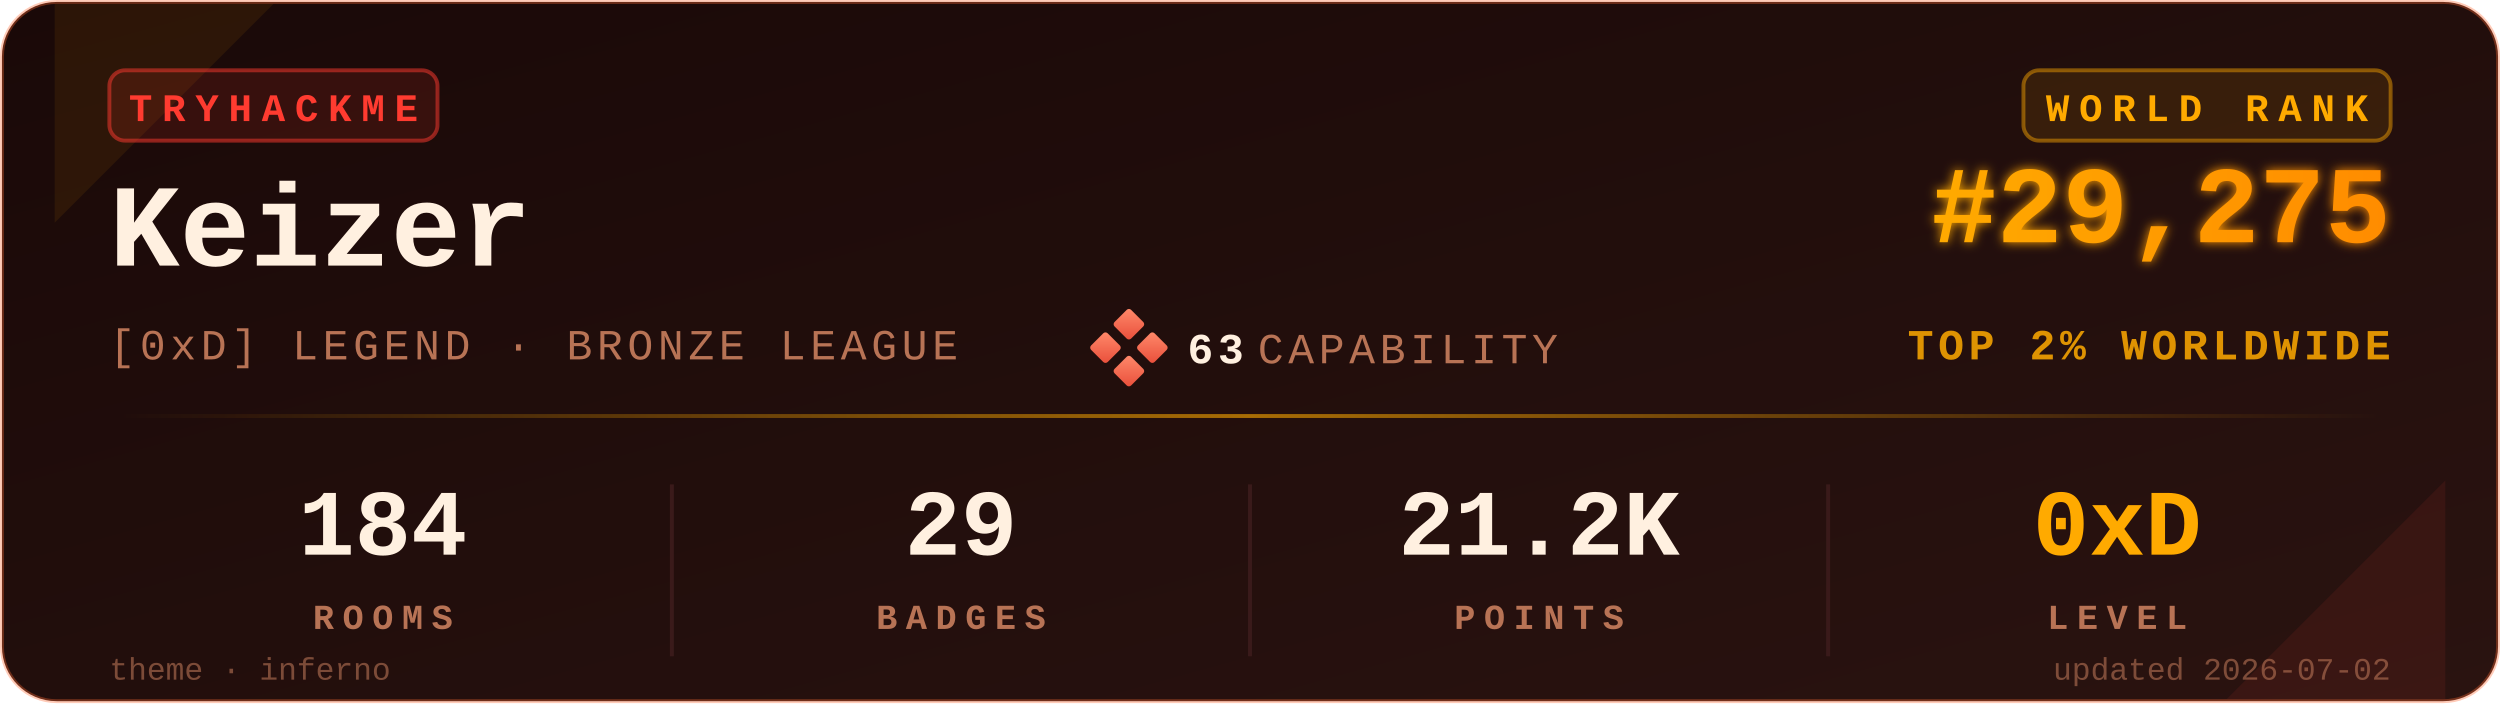
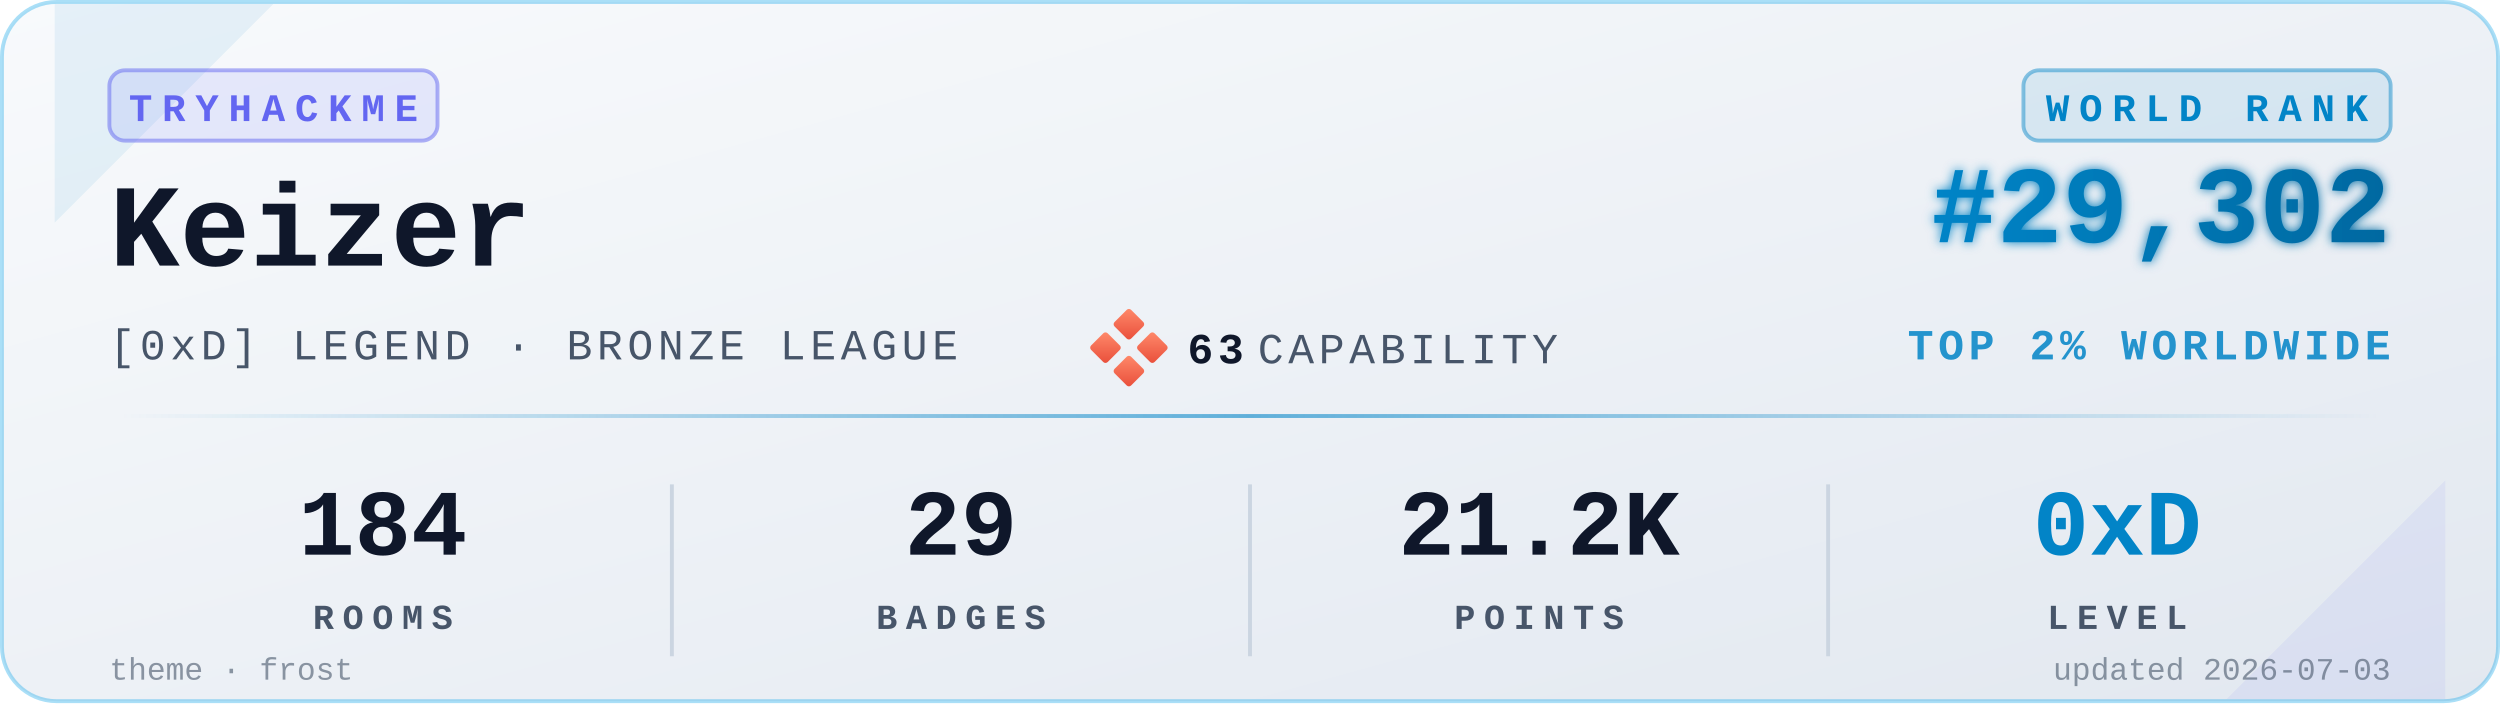
<svg xmlns="http://www.w3.org/2000/svg" viewBox="0 0 640 180" width="640" height="180" role="img" aria-label="TryHackMe stats for Keizer">
  <defs>
    <linearGradient id="bgGrad" x1="0" y1="0" x2="1" y2="1">
-       <stop offset="0%" stop-color="#1a0908" />
-       <stop offset="100%" stop-color="#2a1310" />
+       <stop offset="0%" stop-color="#f8fafc" />
+       <stop offset="100%" stop-color="#e2e8f0" />
    </linearGradient>
    <linearGradient id="rankGrad" x1="0" y1="0" x2="1" y2="0">
-       <stop offset="0%" stop-color="#FFAA00" />
-       <stop offset="100%" stop-color="#FF8C00" />
+       <stop offset="0%" stop-color="#0284C7" />
+       <stop offset="100%" stop-color="#0369A1" />
    </linearGradient>
    <linearGradient id="accentGrad" x1="0" y1="0" x2="1" y2="0">
-       <stop offset="0%" stop-color="#FFAA00" stop-opacity="0" />
-       <stop offset="50%" stop-color="#FFAA00" stop-opacity="0.6" />
-       <stop offset="100%" stop-color="#FFAA00" stop-opacity="0" />
+       <stop offset="0%" stop-color="#0284C7" stop-opacity="0" />
+       <stop offset="50%" stop-color="#0284C7" stop-opacity="0.6" />
+       <stop offset="100%" stop-color="#0284C7" stop-opacity="0" />
    </linearGradient>
    <linearGradient id="capGrad" x1="0" y1="0" x2="1" y2="1">
      <stop offset="0%" stop-color="#ff8a6b" />
      <stop offset="100%" stop-color="#e94e3a" />
    </linearGradient>
    <filter id="glow" x="-20%" y="-20%" width="140%" height="140%">
      <feGaussianBlur stdDeviation="1.4" result="b" />
      <feMerge>
        <feMergeNode in="b" />
        <feMergeNode in="SourceGraphic" />
      </feMerge>
    </filter>
  </defs>
-   <rect x="0.5" y="0.5" width="639" height="179" rx="14" ry="14" fill="url(#bgGrad)" stroke="#FF6B35" stroke-opacity="0.35" stroke-width="1" />
-   <path d="M 14,1 L 70,1 L 14,57 Z" fill="#FFAA00" opacity="0.08" />
-   <path d="M 626,179 L 570,179 L 626,123 Z" fill="#FF3B30" opacity="0.08" />
+   <rect x="0.5" y="0.5" width="639" height="179" rx="14" ry="14" fill="url(#bgGrad)" stroke="#0EA5E9" stroke-opacity="0.35" stroke-width="1" />
+   <path d="M 14,1 L 70,1 L 14,57 Z" fill="#0284C7" opacity="0.08" />
+   <path d="M 626,179 L 570,179 L 626,123 Z" fill="#6366F1" opacity="0.08" />
  <g transform="translate(28,18)">
-     <rect x="0" y="0" width="84" height="18" rx="4" ry="4" fill="#FF3B30" fill-opacity="0.12" stroke="#FF3B30" stroke-opacity="0.5" />
-     <text x="42" y="13" fill="#FF3B30" font-family="ui-monospace,'SF Mono','Menlo','Cascadia Code','Consolas','Liberation Mono',monospace" font-size="10" font-weight="700" letter-spacing="2.5" text-anchor="middle">TRYHACKME</text>
+     <rect x="0" y="0" width="84" height="18" rx="4" ry="4" fill="#6366F1" fill-opacity="0.12" stroke="#6366F1" stroke-opacity="0.5" />
+     <text x="42" y="13" fill="#6366F1" font-family="ui-monospace,'SF Mono','Menlo','Cascadia Code','Consolas','Liberation Mono',monospace" font-size="10" font-weight="700" letter-spacing="2.5" text-anchor="middle">TRYHACKME</text>
  </g>
-   <text x="28" y="68" fill="#FFF0E0" font-family="ui-monospace,'SF Mono','Menlo','Cascadia Code','Consolas','Liberation Mono',monospace" font-size="30" font-weight="700">Keizer</text>
-   <text x="28" y="92" fill="#B87355" font-family="ui-monospace,'SF Mono','Menlo','Cascadia Code','Consolas','Liberation Mono',monospace" font-size="11" font-weight="500" letter-spacing="1.2">[0xD] LEGEND · BRONZE LEAGUE</text>
+   <text x="28" y="68" fill="#0f172a" font-family="ui-monospace,'SF Mono','Menlo','Cascadia Code','Consolas','Liberation Mono',monospace" font-size="30" font-weight="700">Keizer</text>
+   <text x="28" y="92" fill="#475569" font-family="ui-monospace,'SF Mono','Menlo','Cascadia Code','Consolas','Liberation Mono',monospace" font-size="11" font-weight="500" letter-spacing="1.2">[0xD] LEGEND · BRONZE LEAGUE</text>
  <g transform="translate(280,80)">
    <rect x="6" y="0" width="6" height="6" rx="0.8" fill="url(#capGrad)" transform="rotate(45 9 3)" />
    <rect x="0" y="6" width="6" height="6" rx="0.8" fill="url(#capGrad)" transform="rotate(45 3 9)" />
    <rect x="12" y="6" width="6" height="6" rx="0.8" fill="url(#capGrad)" transform="rotate(45 15 9)" />
    <rect x="6" y="12" width="6" height="6" rx="0.8" fill="url(#capGrad)" transform="rotate(45 9 15)" />
-     <text x="24" y="13" fill="#FFF0E0" font-family="ui-monospace,'SF Mono','Menlo','Cascadia Code','Consolas','Liberation Mono',monospace" font-size="11" font-weight="700" letter-spacing="1.2">63</text>
-     <text x="42" y="13" fill="#B87355" font-family="ui-monospace,'SF Mono','Menlo','Cascadia Code','Consolas','Liberation Mono',monospace" font-size="11" font-weight="500" letter-spacing="1.2">CAPABILITY</text>
+     <text x="24" y="13" fill="#0f172a" font-family="ui-monospace,'SF Mono','Menlo','Cascadia Code','Consolas','Liberation Mono',monospace" font-size="11" font-weight="700" letter-spacing="1.2">63</text>
+     <text x="42" y="13" fill="#475569" font-family="ui-monospace,'SF Mono','Menlo','Cascadia Code','Consolas','Liberation Mono',monospace" font-size="11" font-weight="500" letter-spacing="1.2">CAPABILITY</text>
  </g>
  <g transform="translate(612,18)">
-     <rect x="-94" y="0" width="94" height="18" rx="4" ry="4" fill="#FFAA00" fill-opacity="0.10" stroke="#FFAA00" stroke-opacity="0.45" />
-     <text x="-47" y="13" fill="#FFAA00" font-family="ui-monospace,'SF Mono','Menlo','Cascadia Code','Consolas','Liberation Mono',monospace" font-size="10" font-weight="700" letter-spacing="2.5" text-anchor="middle">WORLD RANK</text>
+     <rect x="-94" y="0" width="94" height="18" rx="4" ry="4" fill="#0284C7" fill-opacity="0.10" stroke="#0284C7" stroke-opacity="0.45" />
+     <text x="-47" y="13" fill="#0284C7" font-family="ui-monospace,'SF Mono','Menlo','Cascadia Code','Consolas','Liberation Mono',monospace" font-size="10" font-weight="700" letter-spacing="2.5" text-anchor="middle">WORLD RANK</text>
  </g>
-   <text x="612" y="62" fill="url(#rankGrad)" font-family="ui-monospace,'SF Mono','Menlo','Cascadia Code','Consolas','Liberation Mono',monospace" font-size="28" font-weight="700" text-anchor="end" filter="url(#glow)">#29,275</text>
-   <text x="612" y="92" fill="#FFAA00" fill-opacity="0.85" font-family="ui-monospace,'SF Mono','Menlo','Cascadia Code','Consolas','Liberation Mono',monospace" font-size="11" font-weight="600" letter-spacing="1.2" text-anchor="end">TOP 2% WORLDWIDE</text>
+   <text x="612" y="62" fill="url(#rankGrad)" font-family="ui-monospace,'SF Mono','Menlo','Cascadia Code','Consolas','Liberation Mono',monospace" font-size="28" font-weight="700" text-anchor="end" filter="url(#glow)">#29,302</text>
+   <text x="612" y="92" fill="#0284C7" fill-opacity="0.85" font-family="ui-monospace,'SF Mono','Menlo','Cascadia Code','Consolas','Liberation Mono',monospace" font-size="11" font-weight="600" letter-spacing="1.2" text-anchor="end">TOP 2% WORLDWIDE</text>
  <rect x="28" y="106" width="584" height="1" fill="url(#accentGrad)" />
  <g font-family="ui-monospace,'SF Mono','Menlo','Cascadia Code','Consolas','Liberation Mono',monospace" text-anchor="middle">
-     <text x="98" y="142" fill="#FFF0E0" font-size="24" font-weight="700">184</text>
-     <text x="98" y="161" fill="#B87355" font-size="9" font-weight="600" letter-spacing="2.2">ROOMS</text>
-     <text x="246" y="142" fill="#FFF0E0" font-size="24" font-weight="700">29</text>
-     <text x="246" y="161" fill="#B87355" font-size="9" font-weight="600" letter-spacing="2.2">BADGES</text>
-     <text x="394" y="142" fill="#FFF0E0" font-size="24" font-weight="700">21.2K</text>
-     <text x="394" y="161" fill="#B87355" font-size="9" font-weight="600" letter-spacing="2.2">POINTS</text>
-     <text x="542" y="142" fill="#FFAA00" font-size="24" font-weight="700">0xD</text>
-     <text x="542" y="161" fill="#B87355" font-size="9" font-weight="600" letter-spacing="2.2">LEVEL</text>
+     <text x="98" y="142" fill="#0f172a" font-size="24" font-weight="700">184</text>
+     <text x="98" y="161" fill="#475569" font-size="9" font-weight="600" letter-spacing="2.2">ROOMS</text>
+     <text x="246" y="142" fill="#0f172a" font-size="24" font-weight="700">29</text>
+     <text x="246" y="161" fill="#475569" font-size="9" font-weight="600" letter-spacing="2.2">BADGES</text>
+     <text x="394" y="142" fill="#0f172a" font-size="24" font-weight="700">21.2K</text>
+     <text x="394" y="161" fill="#475569" font-size="9" font-weight="600" letter-spacing="2.2">POINTS</text>
+     <text x="542" y="142" fill="#0284C7" font-size="24" font-weight="700">0xD</text>
+     <text x="542" y="161" fill="#475569" font-size="9" font-weight="600" letter-spacing="2.2">LEVEL</text>
  </g>
-   <line x1="172" y1="124" x2="172" y2="168" stroke="#3a1a1a" stroke-width="1" />
-   <line x1="320" y1="124" x2="320" y2="168" stroke="#3a1a1a" stroke-width="1" />
-   <line x1="468" y1="124" x2="468" y2="168" stroke="#3a1a1a" stroke-width="1" />
-   <text x="28" y="174" fill="#B87355" fill-opacity="0.6" font-family="ui-monospace,'SF Mono','Menlo','Cascadia Code','Consolas','Liberation Mono',monospace" font-size="8" font-weight="500">theme · inferno</text>
-   <text x="612" y="174" fill="#B87355" fill-opacity="0.6" font-family="ui-monospace,'SF Mono','Menlo','Cascadia Code','Consolas','Liberation Mono',monospace" font-size="8" font-weight="500" text-anchor="end">updated 2026-07-02</text>
+   <line x1="172" y1="124" x2="172" y2="168" stroke="#cbd5e1" stroke-width="1" />
+   <line x1="320" y1="124" x2="320" y2="168" stroke="#cbd5e1" stroke-width="1" />
+   <line x1="468" y1="124" x2="468" y2="168" stroke="#cbd5e1" stroke-width="1" />
+   <text x="28" y="174" fill="#475569" fill-opacity="0.6" font-family="ui-monospace,'SF Mono','Menlo','Cascadia Code','Consolas','Liberation Mono',monospace" font-size="8" font-weight="500">theme · frost</text>
+   <text x="612" y="174" fill="#475569" fill-opacity="0.6" font-family="ui-monospace,'SF Mono','Menlo','Cascadia Code','Consolas','Liberation Mono',monospace" font-size="8" font-weight="500" text-anchor="end">updated 2026-07-03</text>
</svg>
